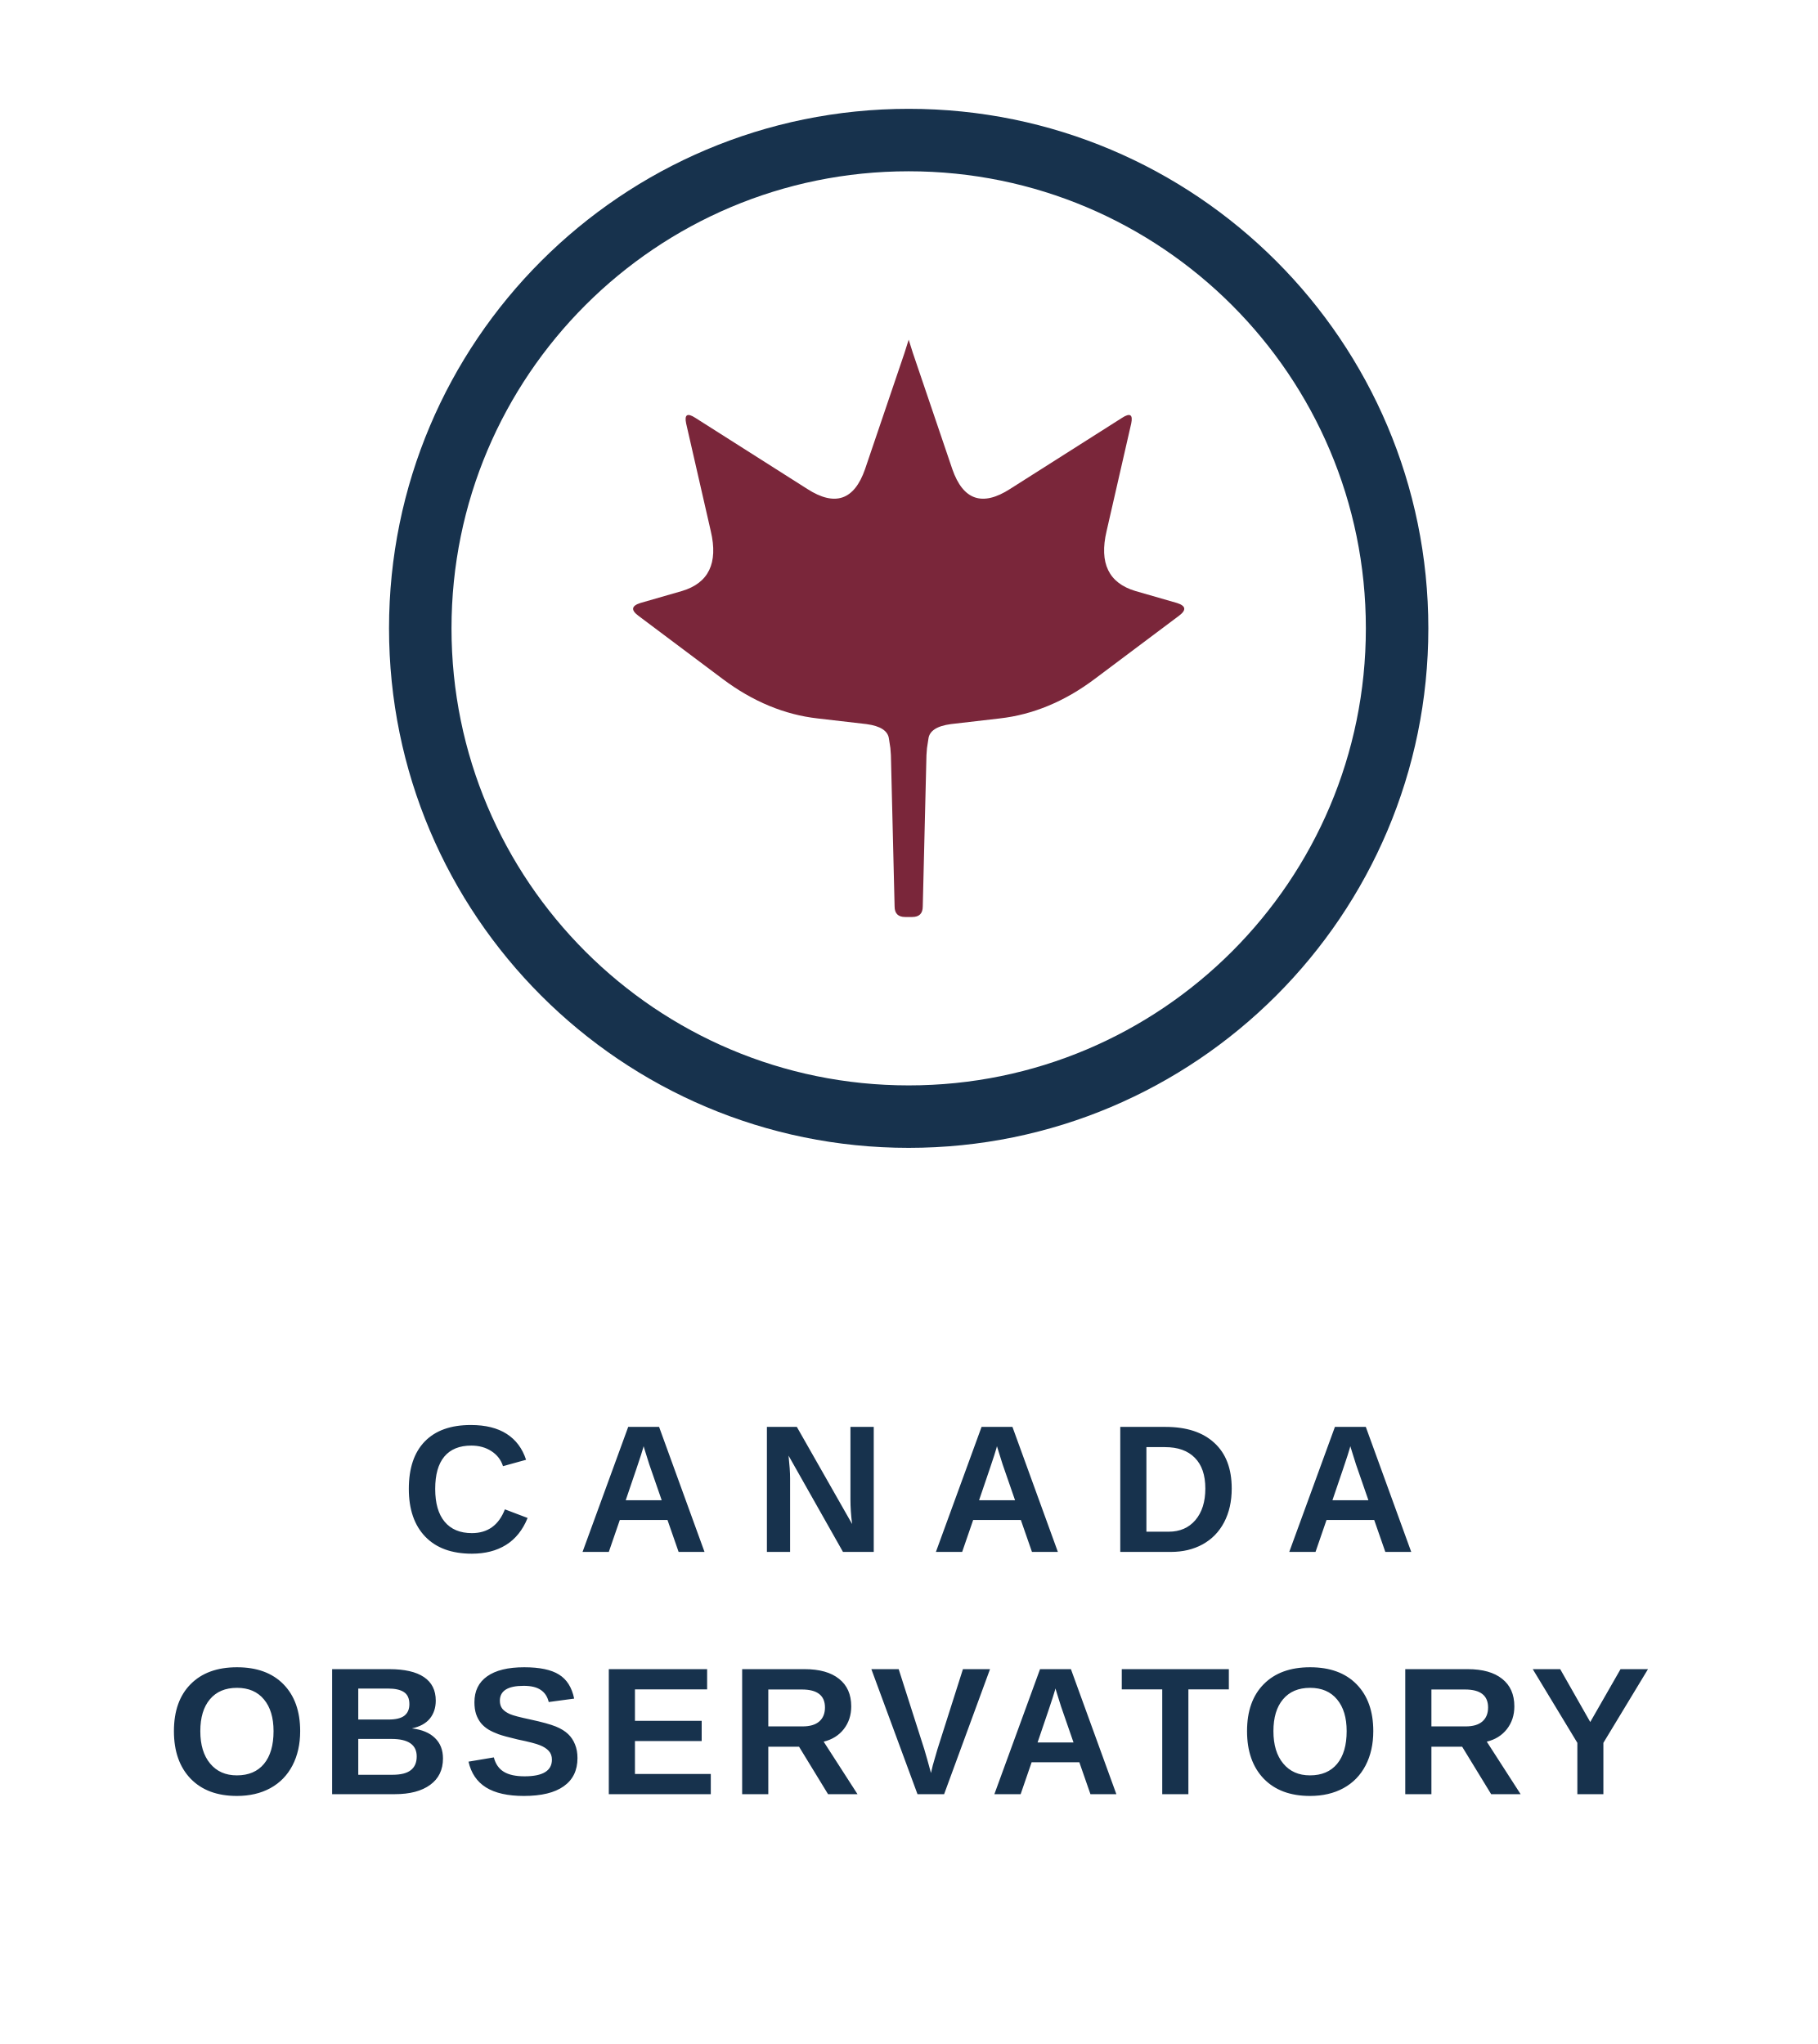
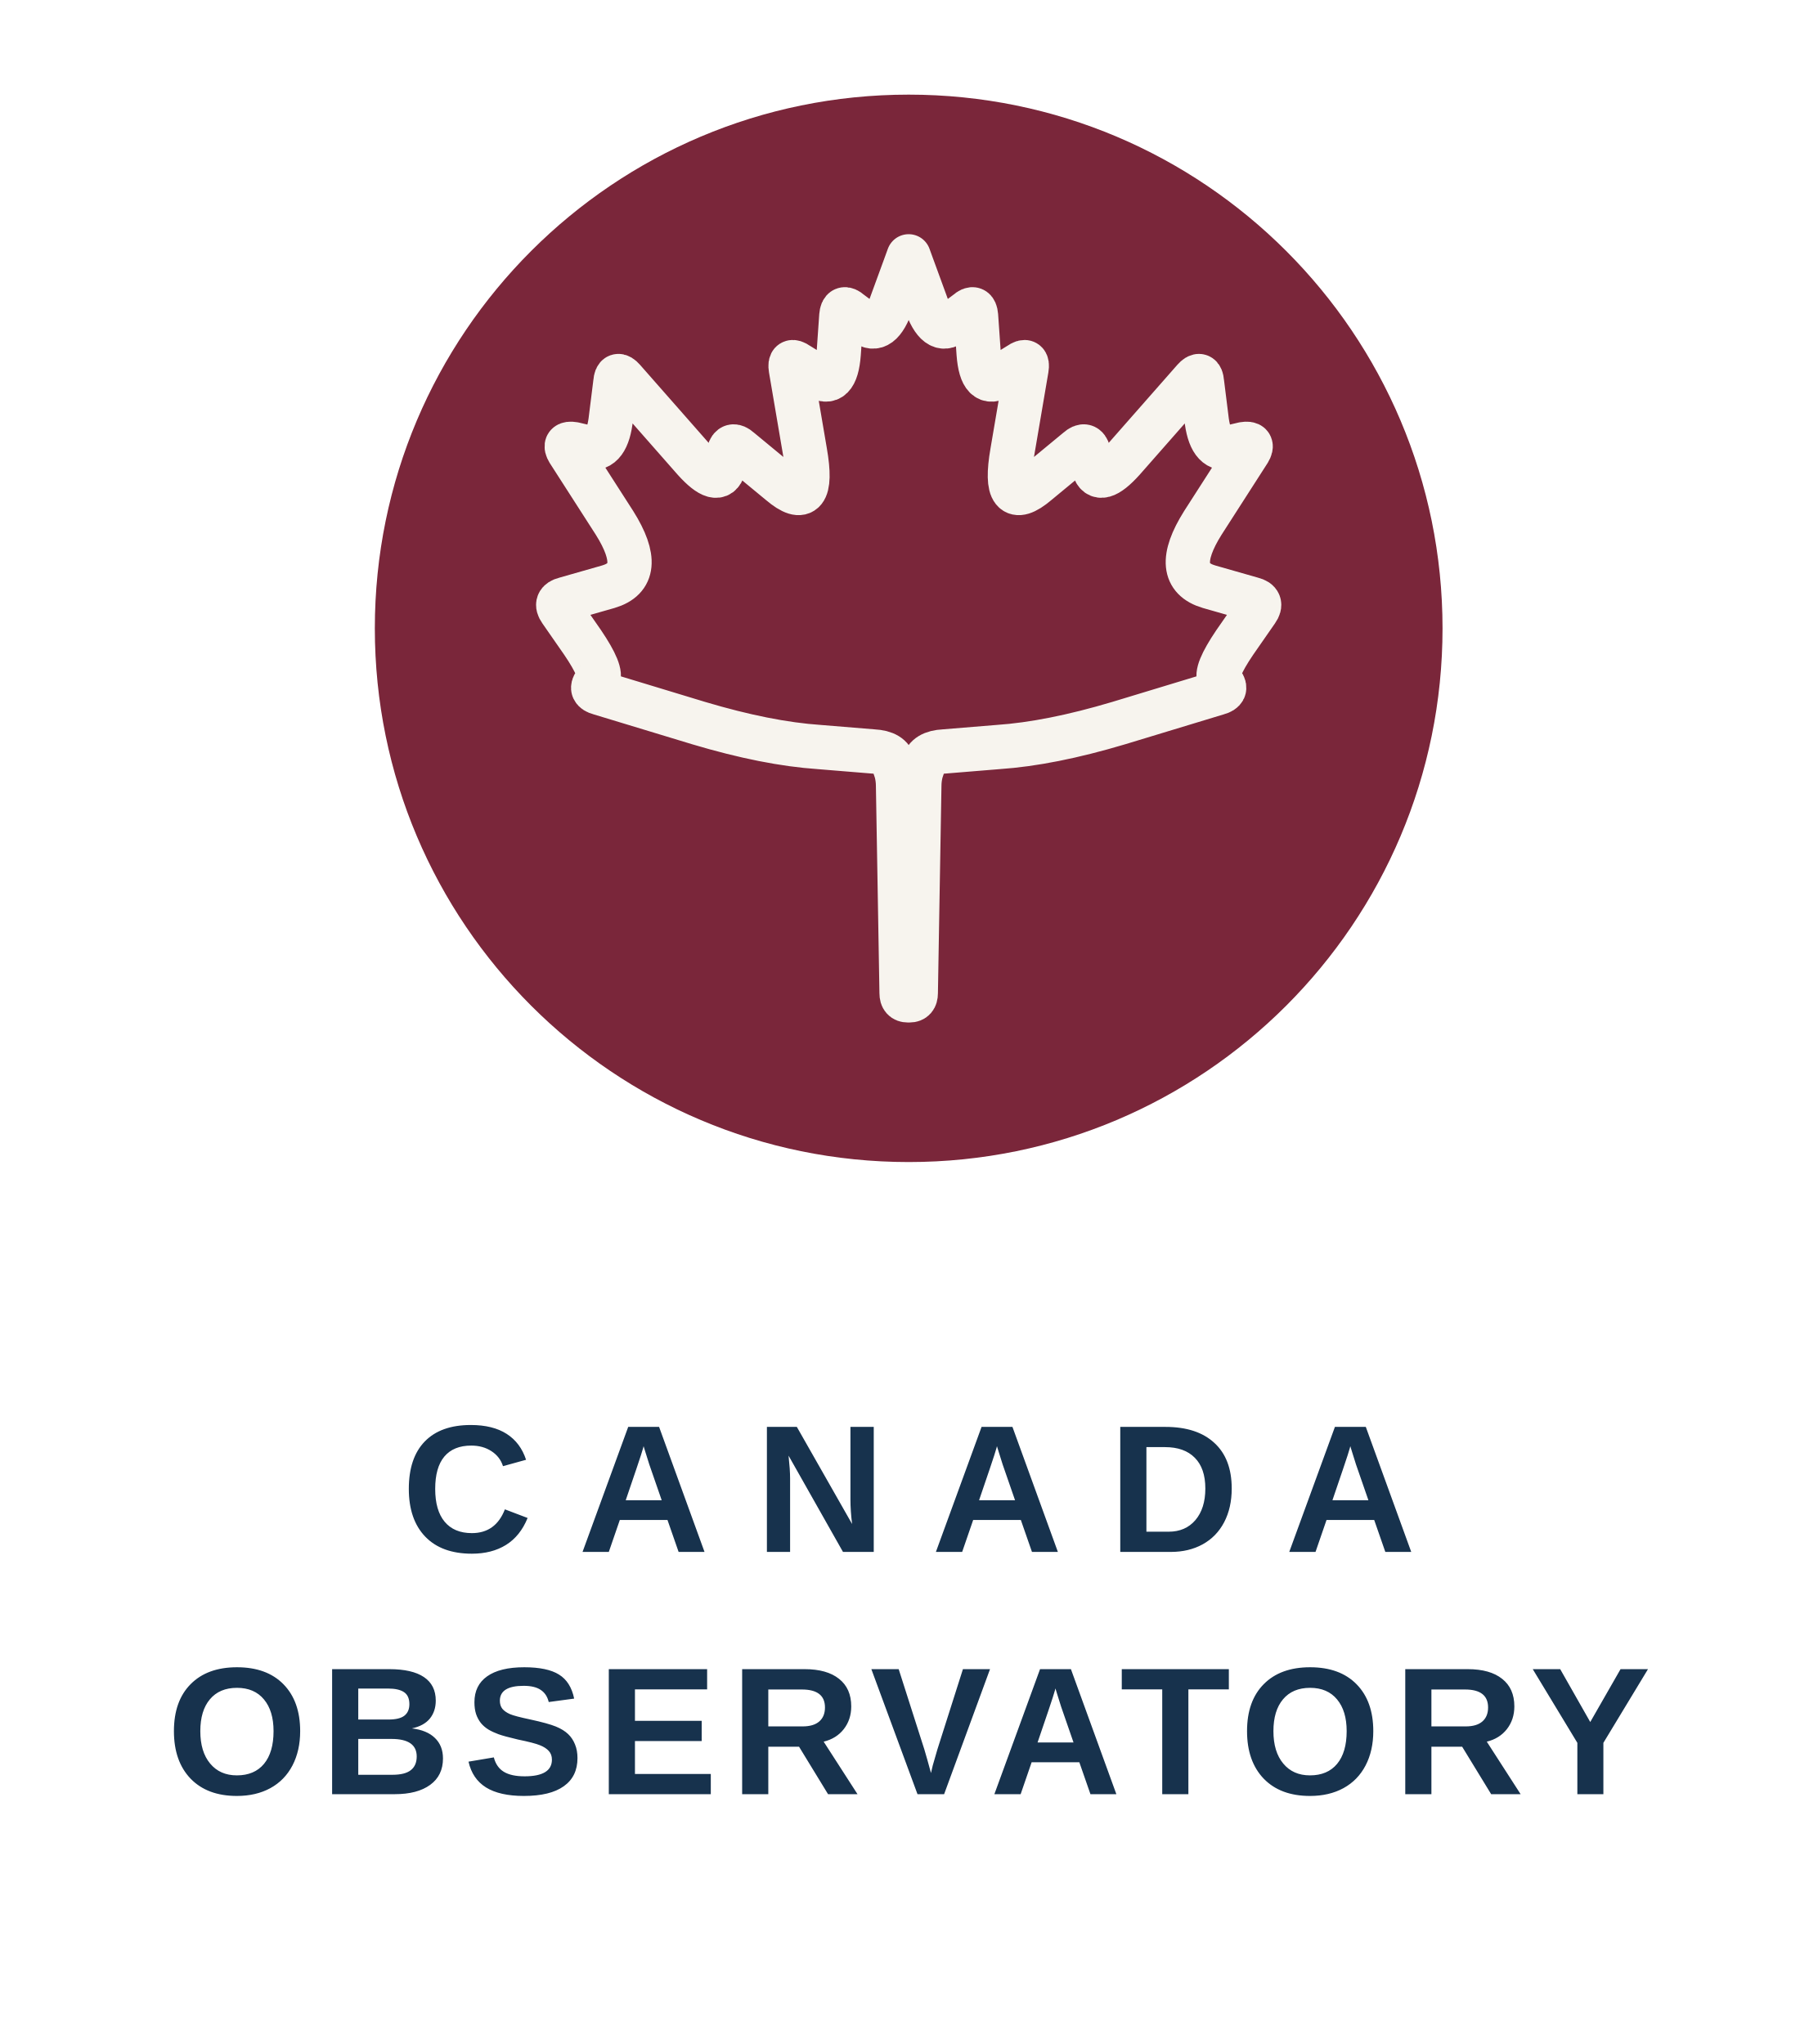
<svg xmlns="http://www.w3.org/2000/svg" viewBox="0 0 240 270">
  <g transform="translate(45,8) scale(1.5)">
-     <circle cx="50" cy="50" r="43" fill="none" stroke="#17324D" stroke-width="5.5" />
-     <g transform="translate(19,22.1) scale(0.62)">
-       <path d="M 50.0 4.0 Q 50.0 4.0 50.6 5.9 L 56.2 22.4 Q 58.5 29.0 64.4 25.2 L 80.3 15.1 Q 82.0 14.0 81.6 15.9 L 78.1 31.2 Q 76.5 38.0 82.2 39.7 L 88.1 41.4 Q 90.0 42.0 88.4 43.2 L 76.4 52.2 Q 70.0 57.0 62.9 57.8 L 56.0 58.6 Q 53.0 59.0 52.8 60.7 L 52.6 62.0 Q 52.5 63.0 52.5 64.0 L 52.0 84.5 Q 52.0 86.0 50.5 86.0 L 49.5 86.0 Q 48.0 86.0 48.0 84.5 L 47.5 64.0 Q 47.5 63.0 47.4 62.0 L 47.2 60.7 Q 47.0 59.0 44.0 58.6 L 37.1 57.8 Q 30.0 57.0 23.6 52.2 L 11.6 43.2 Q 10.0 42.0 11.9 41.4 L 17.8 39.7 Q 23.5 38.0 21.9 31.2 L 18.4 15.9 Q 18.0 14.0 19.7 15.1 L 35.6 25.2 Q 41.5 29.0 43.8 22.4 L 49.4 5.9 Q 50.0 4.0 50.0 4.0 Z" fill="#7A263A" />
+     <circle cx="50" cy="50" r="47" fill="#7A263A" />
+     <g transform="translate(50,50) scale(0.78) translate(-50,-46)">
+       <path d="M 50.0 4.0 Q 50.0 4.0 50.4 5.1 L 51.9 9.2 Q 53.2 13.0 55.0 11.5 L 56.6 10.3 Q 57.5 9.5 57.6 10.7 L 57.9 15.0 Q 58.2 19.0 60.4 17.5 L 62.5 16.2 Q 63.5 15.5 63.3 16.7 L 61.7 26.1 Q 60.5 33.0 64.5 29.6 L 69.1 25.8 Q 70.0 25.0 70.3 26.1 L 70.9 27.9 Q 71.5 30.0 74.2 27.0 L 82.2 17.9 Q 83.0 17.0 83.1 18.2 L 83.6 22.2 Q 84.0 26.0 86.1 25.6 L 87.8 25.2 Q 89.0 25.0 88.4 26.0 L 83.2 34.1 Q 79.5 40.0 83.9 41.3 L 88.8 42.7 Q 90.0 43.0 89.3 44.0 L 86.8 47.6 Q 84.5 51.0 85.1 51.8 L 85.4 52.2 Q 86.0 53.0 84.9 53.3 L 73.7 56.7 Q 66.0 59.0 60.1 59.4 L 54.0 59.9 Q 52.0 60.0 51.7 61.3 L 51.4 62.2 Q 51.2 63.0 51.2 63.8 L 50.8 87.2 Q 50.8 88.0 50.1 88.0 L 49.9 88.0 Q 49.2 88.0 49.2 87.2 L 48.8 63.8 Q 48.8 63.0 48.6 62.2 L 48.3 61.3 Q 48.0 60.0 46.0 59.9 L 39.9 59.4 Q 34.0 59.0 26.3 56.7 L 15.1 53.3 Q 14.0 53.0 14.6 52.2 L 14.9 51.8 Q 15.5 51.0 13.2 47.6 L 10.7 44.0 Q 10.0 43.0 11.2 42.7 L 16.1 41.3 Q 20.5 40.0 16.8 34.1 L 11.6 26.0 Q 11.0 25.0 12.2 25.2 L 13.9 25.6 Q 16.0 26.0 16.4 22.2 L 16.9 18.2 Q 17.0 17.0 17.8 17.9 L 25.8 27.0 Q 28.5 30.0 29.1 27.9 L 29.7 26.1 Q 30.0 25.0 30.9 25.8 L 35.5 29.6 Q 39.5 33.0 38.3 26.1 L 36.7 16.7 Q 36.5 15.5 37.5 16.2 L 39.6 17.5 Q 41.8 19.0 42.1 15.0 L 42.4 10.7 Q 42.5 9.5 43.4 10.3 L 45.0 11.5 Q 46.8 13.0 48.1 9.2 L 49.6 5.1 Q 50.0 4.0 50.0 4.0 Z" fill="none" stroke="#F7F4EE" stroke-width="5" stroke-linejoin="round" />
    </g>
  </g>
  <text x="120" y="205" font-family="'Radio Canada', 'Helvetica Neue', Arial, sans-serif" font-size="24" font-weight="700" letter-spacing="6" fill="#17324D" text-anchor="middle">CANADA</text>
  <text x="120" y="237" font-family="'Radio Canada', 'Helvetica Neue', Arial, sans-serif" font-size="24" font-weight="700" letter-spacing="1.6" fill="#17324D" text-anchor="middle">OBSERVATORY</text>
</svg>
